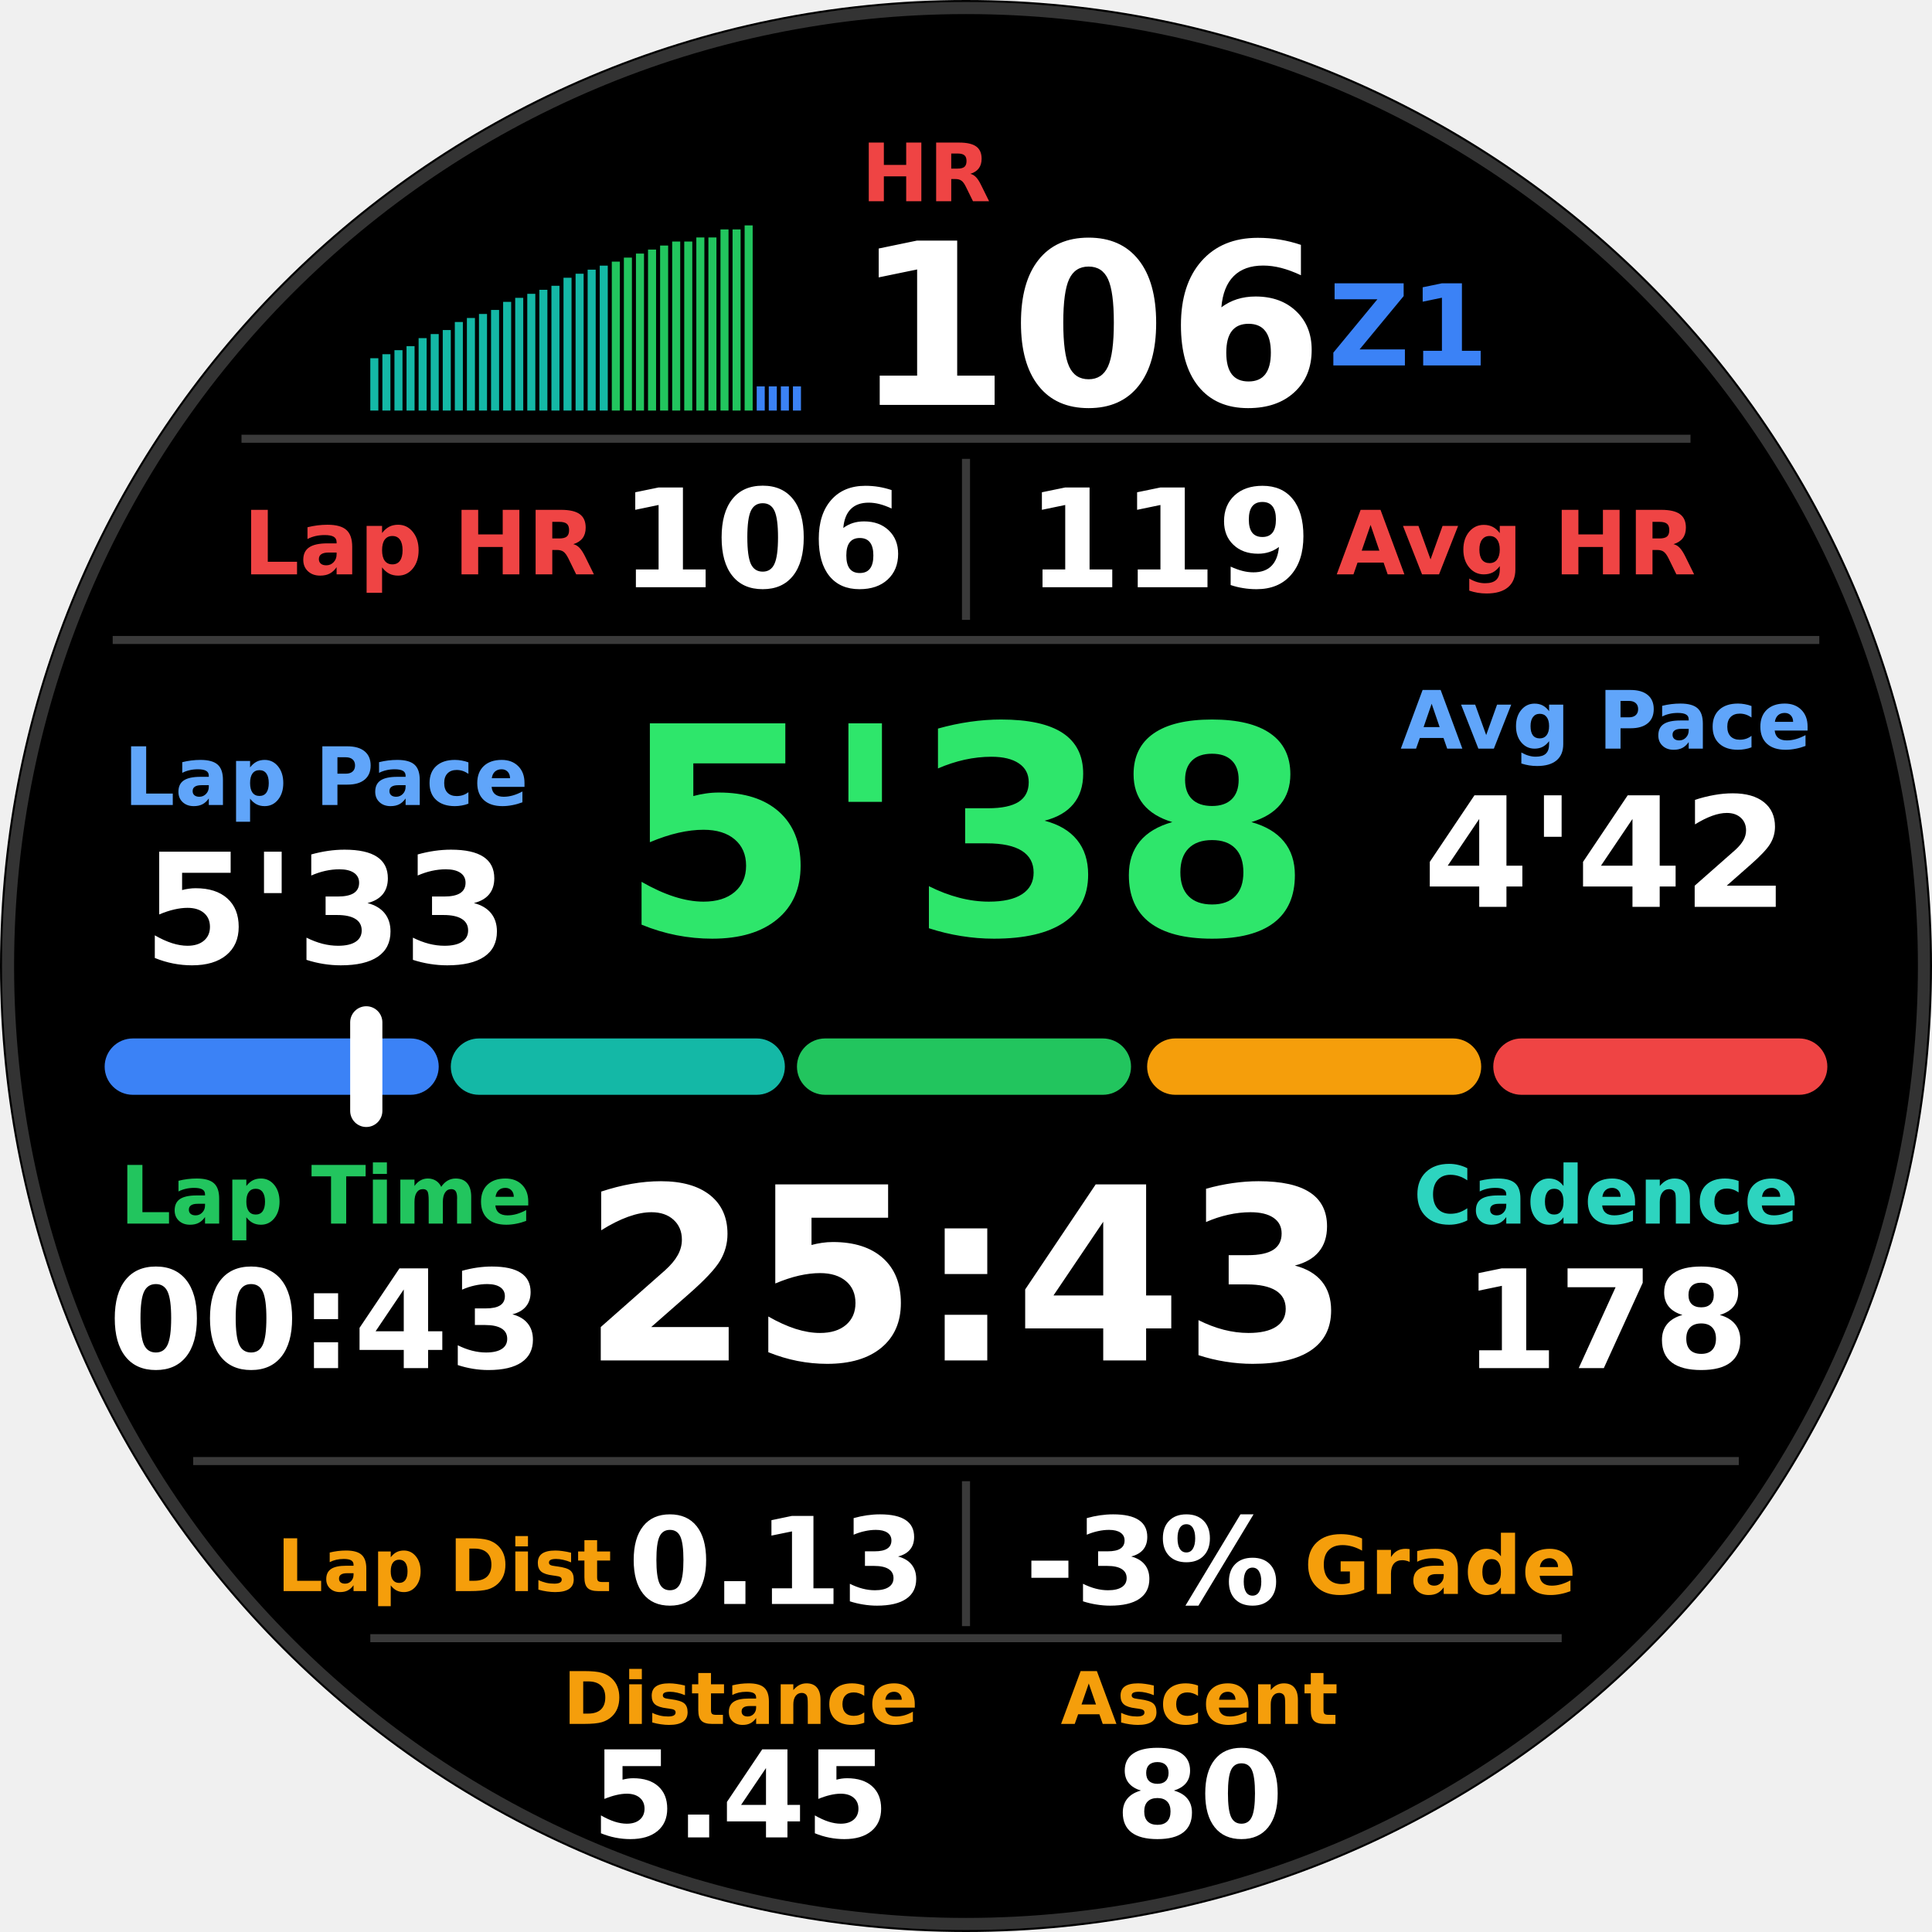
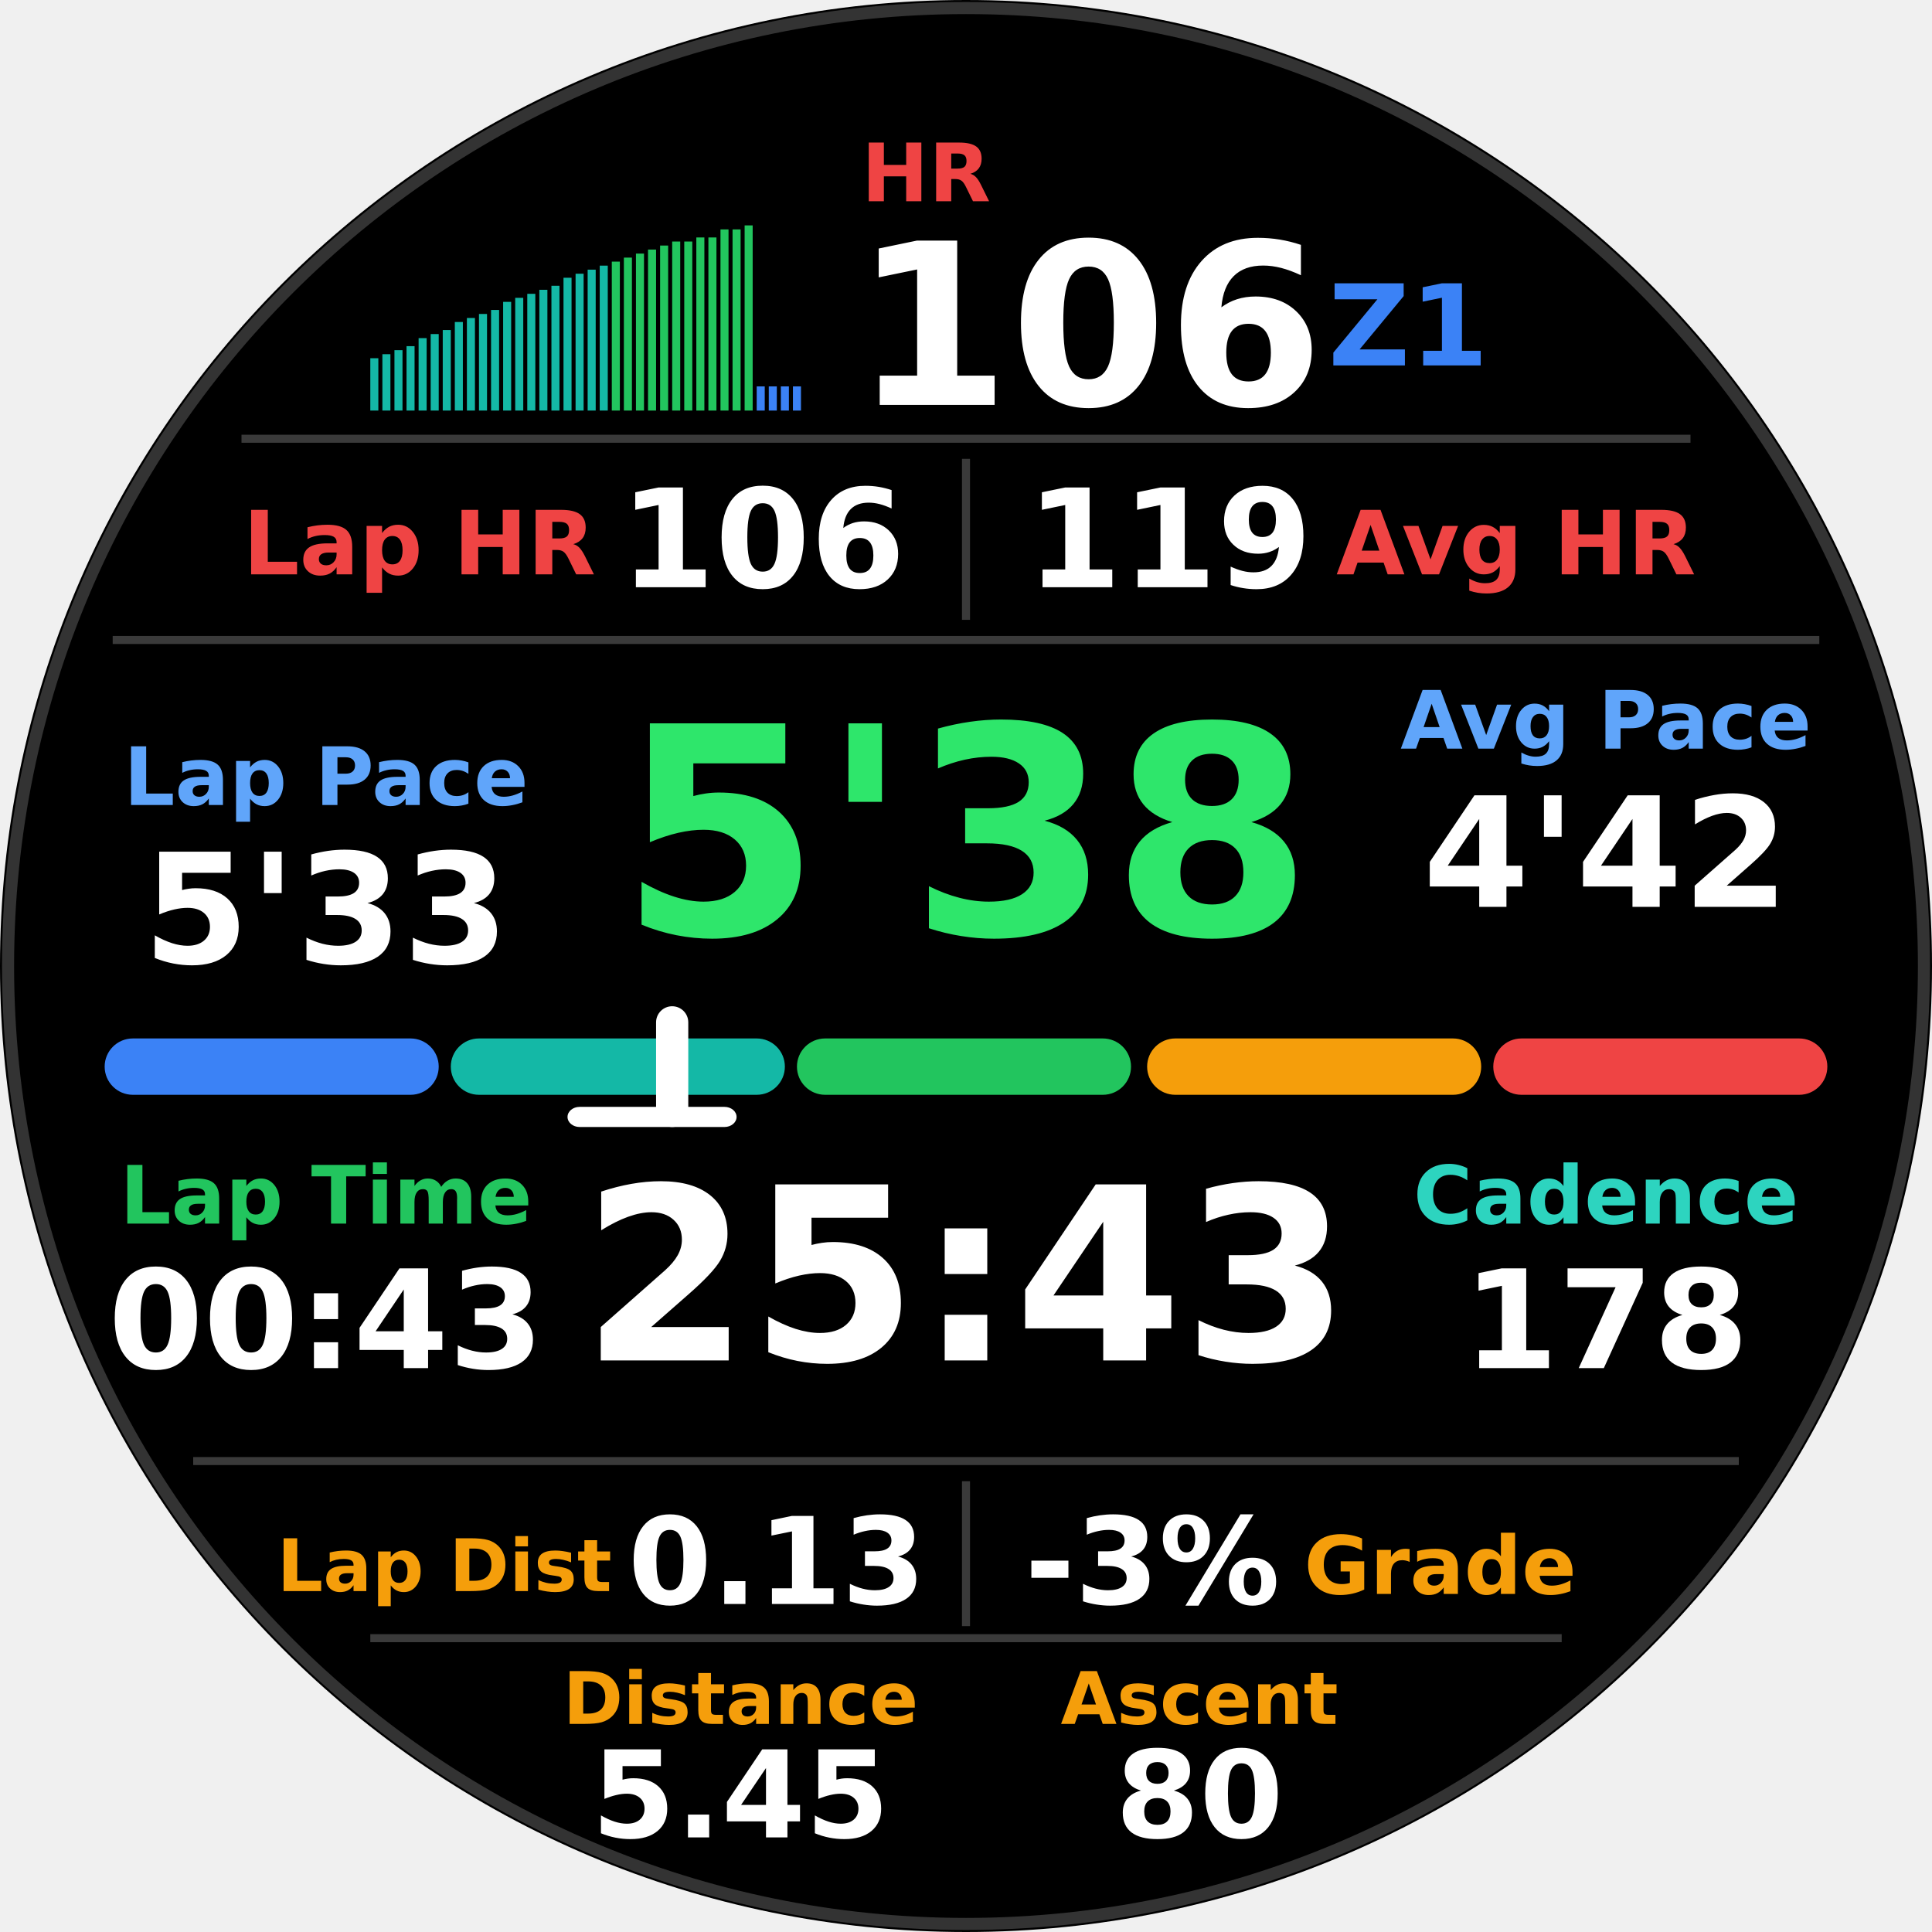
<svg xmlns="http://www.w3.org/2000/svg" width="480" height="480" viewBox="0 0 480 480">
  <defs>
    <clipPath id="round0">
      <circle cx="240" cy="240" r="240" />
    </clipPath>
  </defs>
  <circle cx="240" cy="240" r="239" fill="#000" />
  <g clip-path="url(#round0)">
    <rect x="0" y="0" width="480" height="480" rx="0" fill="#000000" />
    <rect x="60" y="108" width="360" height="2" rx="0" fill="#3a3a3a" />
    <rect x="239" y="114" width="2" height="40" rx="0" fill="#3a3a3a" />
    <rect x="28" y="158" width="424" height="2" rx="0" fill="#3a3a3a" />
    <rect x="48" y="362" width="384" height="2" rx="0" fill="#3a3a3a" />
    <rect x="239" y="368" width="2" height="36" rx="0" fill="#3a3a3a" />
    <rect x="92" y="406" width="296" height="2" rx="0" fill="#3a3a3a" />
    <rect x="92" y="89" width="2" height="13" rx="0" fill="#14b8a6" />
    <rect x="95" y="88" width="2" height="14" rx="0" fill="#14b8a6" />
    <rect x="98" y="87" width="2" height="15" rx="0" fill="#14b8a6" />
    <rect x="101" y="86" width="2" height="16" rx="0" fill="#14b8a6" />
    <rect x="104" y="84" width="2" height="18" rx="0" fill="#14b8a6" />
    <rect x="107" y="83" width="2" height="19" rx="0" fill="#14b8a6" />
    <rect x="110" y="82" width="2" height="20" rx="0" fill="#14b8a6" />
    <rect x="113" y="80" width="2" height="22" rx="0" fill="#14b8a6" />
    <rect x="116" y="79" width="2" height="23" rx="0" fill="#14b8a6" />
    <rect x="119" y="78" width="2" height="24" rx="0" fill="#14b8a6" />
    <rect x="122" y="77" width="2" height="25" rx="0" fill="#14b8a6" />
    <rect x="125" y="75" width="2" height="27" rx="0" fill="#14b8a6" />
    <rect x="128" y="74" width="2" height="28" rx="0" fill="#14b8a6" />
    <rect x="131" y="73" width="2" height="29" rx="0" fill="#14b8a6" />
    <rect x="134" y="72" width="2" height="30" rx="0" fill="#14b8a6" />
    <rect x="137" y="71" width="2" height="31" rx="0" fill="#14b8a6" />
    <rect x="140" y="69" width="2" height="33" rx="0" fill="#14b8a6" />
    <rect x="143" y="68" width="2" height="34" rx="0" fill="#14b8a6" />
    <rect x="146" y="67" width="2" height="35" rx="0" fill="#14b8a6" />
    <rect x="149" y="66" width="2" height="36" rx="0" fill="#14b8a6" />
    <rect x="152" y="65" width="2" height="37" rx="0" fill="#22c55e" />
    <rect x="155" y="64" width="2" height="38" rx="0" fill="#22c55e" />
    <rect x="158" y="63" width="2" height="39" rx="0" fill="#22c55e" />
    <rect x="161" y="62" width="2" height="40" rx="0" fill="#22c55e" />
    <rect x="164" y="61" width="2" height="41" rx="0" fill="#22c55e" />
    <rect x="167" y="60" width="2" height="42" rx="0" fill="#22c55e" />
    <rect x="170" y="60" width="2" height="42" rx="0" fill="#22c55e" />
    <rect x="173" y="59" width="2" height="43" rx="0" fill="#22c55e" />
    <rect x="176" y="59" width="2" height="43" rx="0" fill="#22c55e" />
    <rect x="179" y="57" width="2" height="45" rx="0" fill="#22c55e" />
    <rect x="182" y="57" width="2" height="45" rx="0" fill="#22c55e" />
    <rect x="185" y="56" width="2" height="46" rx="0" fill="#22c55e" />
    <rect x="188" y="96" width="2" height="6" rx="0" fill="#3b82f6" />
    <rect x="191" y="96" width="2" height="6" rx="0" fill="#3b82f6" />
    <rect x="194" y="96" width="2" height="6" rx="0" fill="#3b82f6" />
    <rect x="197" y="96" width="2" height="6" rx="0" fill="#3b82f6" />
    <text x="214" y="50" text-anchor="start" font-size="20" fill="#ef4444" font-family="'DejaVu Sans',Arial,sans-serif" font-weight="600">HR</text>
    <text x="212" y="100.6" text-anchor="start" font-size="56" fill="#ffffff" font-family="'DejaVu Sans',Arial,sans-serif" font-weight="600">106</text>
    <text x="148" y="142.7" text-anchor="end" font-size="22" fill="#ef4444" font-family="'DejaVu Sans',Arial,sans-serif" font-weight="600">Lap HR</text>
    <text x="154" y="145.9" text-anchor="start" font-size="34" fill="#ffffff" font-family="'DejaVu Sans',Arial,sans-serif" font-weight="600">106</text>
    <text x="332" y="142.7" text-anchor="start" font-size="22" fill="#ef4444" font-family="'DejaVu Sans',Arial,sans-serif" font-weight="600">Avg HR</text>
    <text x="326" y="145.9" text-anchor="end" font-size="34" fill="#ffffff" font-family="'DejaVu Sans',Arial,sans-serif" font-weight="600">119</text>
    <text x="81" y="200" text-anchor="middle" font-size="20" fill="#60a5fa" font-family="'DejaVu Sans',Arial,sans-serif" font-weight="600">Lap Pace</text>
    <text x="81" y="239.3" text-anchor="middle" font-size="38" fill="#ffffff" font-family="'DejaVu Sans',Arial,sans-serif" font-weight="600">5'33</text>
    <text x="240" y="232.2" text-anchor="middle" font-size="72" fill="#2ee66b" font-family="'DejaVu Sans',Arial,sans-serif" font-weight="600">5'38</text>
    <text x="399" y="186" text-anchor="middle" font-size="20" fill="#60a5fa" font-family="'DejaVu Sans',Arial,sans-serif" font-weight="600">Avg Pace</text>
    <text x="399" y="225.3" text-anchor="middle" font-size="38" fill="#ffffff" font-family="'DejaVu Sans',Arial,sans-serif" font-weight="600">4'42</text>
    <text x="81" y="304" text-anchor="middle" font-size="20" fill="#22c55e" font-family="'DejaVu Sans',Arial,sans-serif" font-weight="600">Lap Time</text>
    <text x="81" y="339.9" text-anchor="middle" font-size="34" fill="#ffffff" font-family="'DejaVu Sans',Arial,sans-serif" font-weight="600">00:43</text>
    <text x="240" y="338" text-anchor="middle" font-size="60" fill="#ffffff" font-family="'DejaVu Sans',Arial,sans-serif" font-weight="600">25:43</text>
    <text x="399" y="304" text-anchor="middle" font-size="20" fill="#2dd4bf" font-family="'DejaVu Sans',Arial,sans-serif" font-weight="600">Cadence</text>
    <text x="399" y="339.9" text-anchor="middle" font-size="34" fill="#ffffff" font-family="'DejaVu Sans',Arial,sans-serif" font-weight="600">178</text>
    <text x="152" y="395.3" text-anchor="end" font-size="18" fill="#f59e0b" font-family="'DejaVu Sans',Arial,sans-serif" font-weight="600">Lap Dist</text>
    <text x="156" y="398.5" text-anchor="start" font-size="30" fill="#ffffff" font-family="'DejaVu Sans',Arial,sans-serif" font-weight="600">0.13</text>
    <text x="324" y="396" text-anchor="start" font-size="20" fill="#f59e0b" font-family="'DejaVu Sans',Arial,sans-serif" font-weight="600">Grade</text>
    <text x="318" y="398.5" text-anchor="end" font-size="30" fill="#ffffff" font-family="'DejaVu Sans',Arial,sans-serif" font-weight="600">-3%</text>
    <text x="184" y="428.3" text-anchor="middle" font-size="18" fill="#f59e0b" font-family="'DejaVu Sans',Arial,sans-serif" font-weight="600">Distance</text>
    <text x="184" y="456.5" text-anchor="middle" font-size="30" fill="#ffffff" font-family="'DejaVu Sans',Arial,sans-serif" font-weight="600">5.45</text>
    <text x="298" y="428.3" text-anchor="middle" font-size="18" fill="#f59e0b" font-family="'DejaVu Sans',Arial,sans-serif" font-weight="600">Ascent</text>
    <text x="298" y="456.5" text-anchor="middle" font-size="30" fill="#ffffff" font-family="'DejaVu Sans',Arial,sans-serif" font-weight="600">80</text>
    <text x="330" y="90.8" text-anchor="start" font-size="28" fill="#3b82f6" font-family="'DejaVu Sans',Arial,sans-serif" font-weight="600">Z1</text>
    <rect x="26" y="258" width="83" height="14" rx="7" fill="#3b82f6" />
    <rect x="112" y="258" width="83" height="14" rx="7" fill="#14b8a6" />
    <rect x="198" y="258" width="83" height="14" rx="7" fill="#22c55e" />
    <rect x="285" y="258" width="83" height="14" rx="7" fill="#f59e0b" />
    <rect x="371" y="258" width="83" height="14" rx="7" fill="#ef4444" />
-     <rect x="87" y="250" width="8" height="30" rx="4" fill="#ffffff" />
+     <rect x="141" y="275" width="42" height="5" rx="3" fill="#ffffff" />
+     <rect x="163" y="250" width="8" height="30" rx="4" fill="#ffffff" />
  </g>
  <circle cx="240" cy="240" r="238" fill="none" stroke="#333" stroke-width="3" />
</svg>
